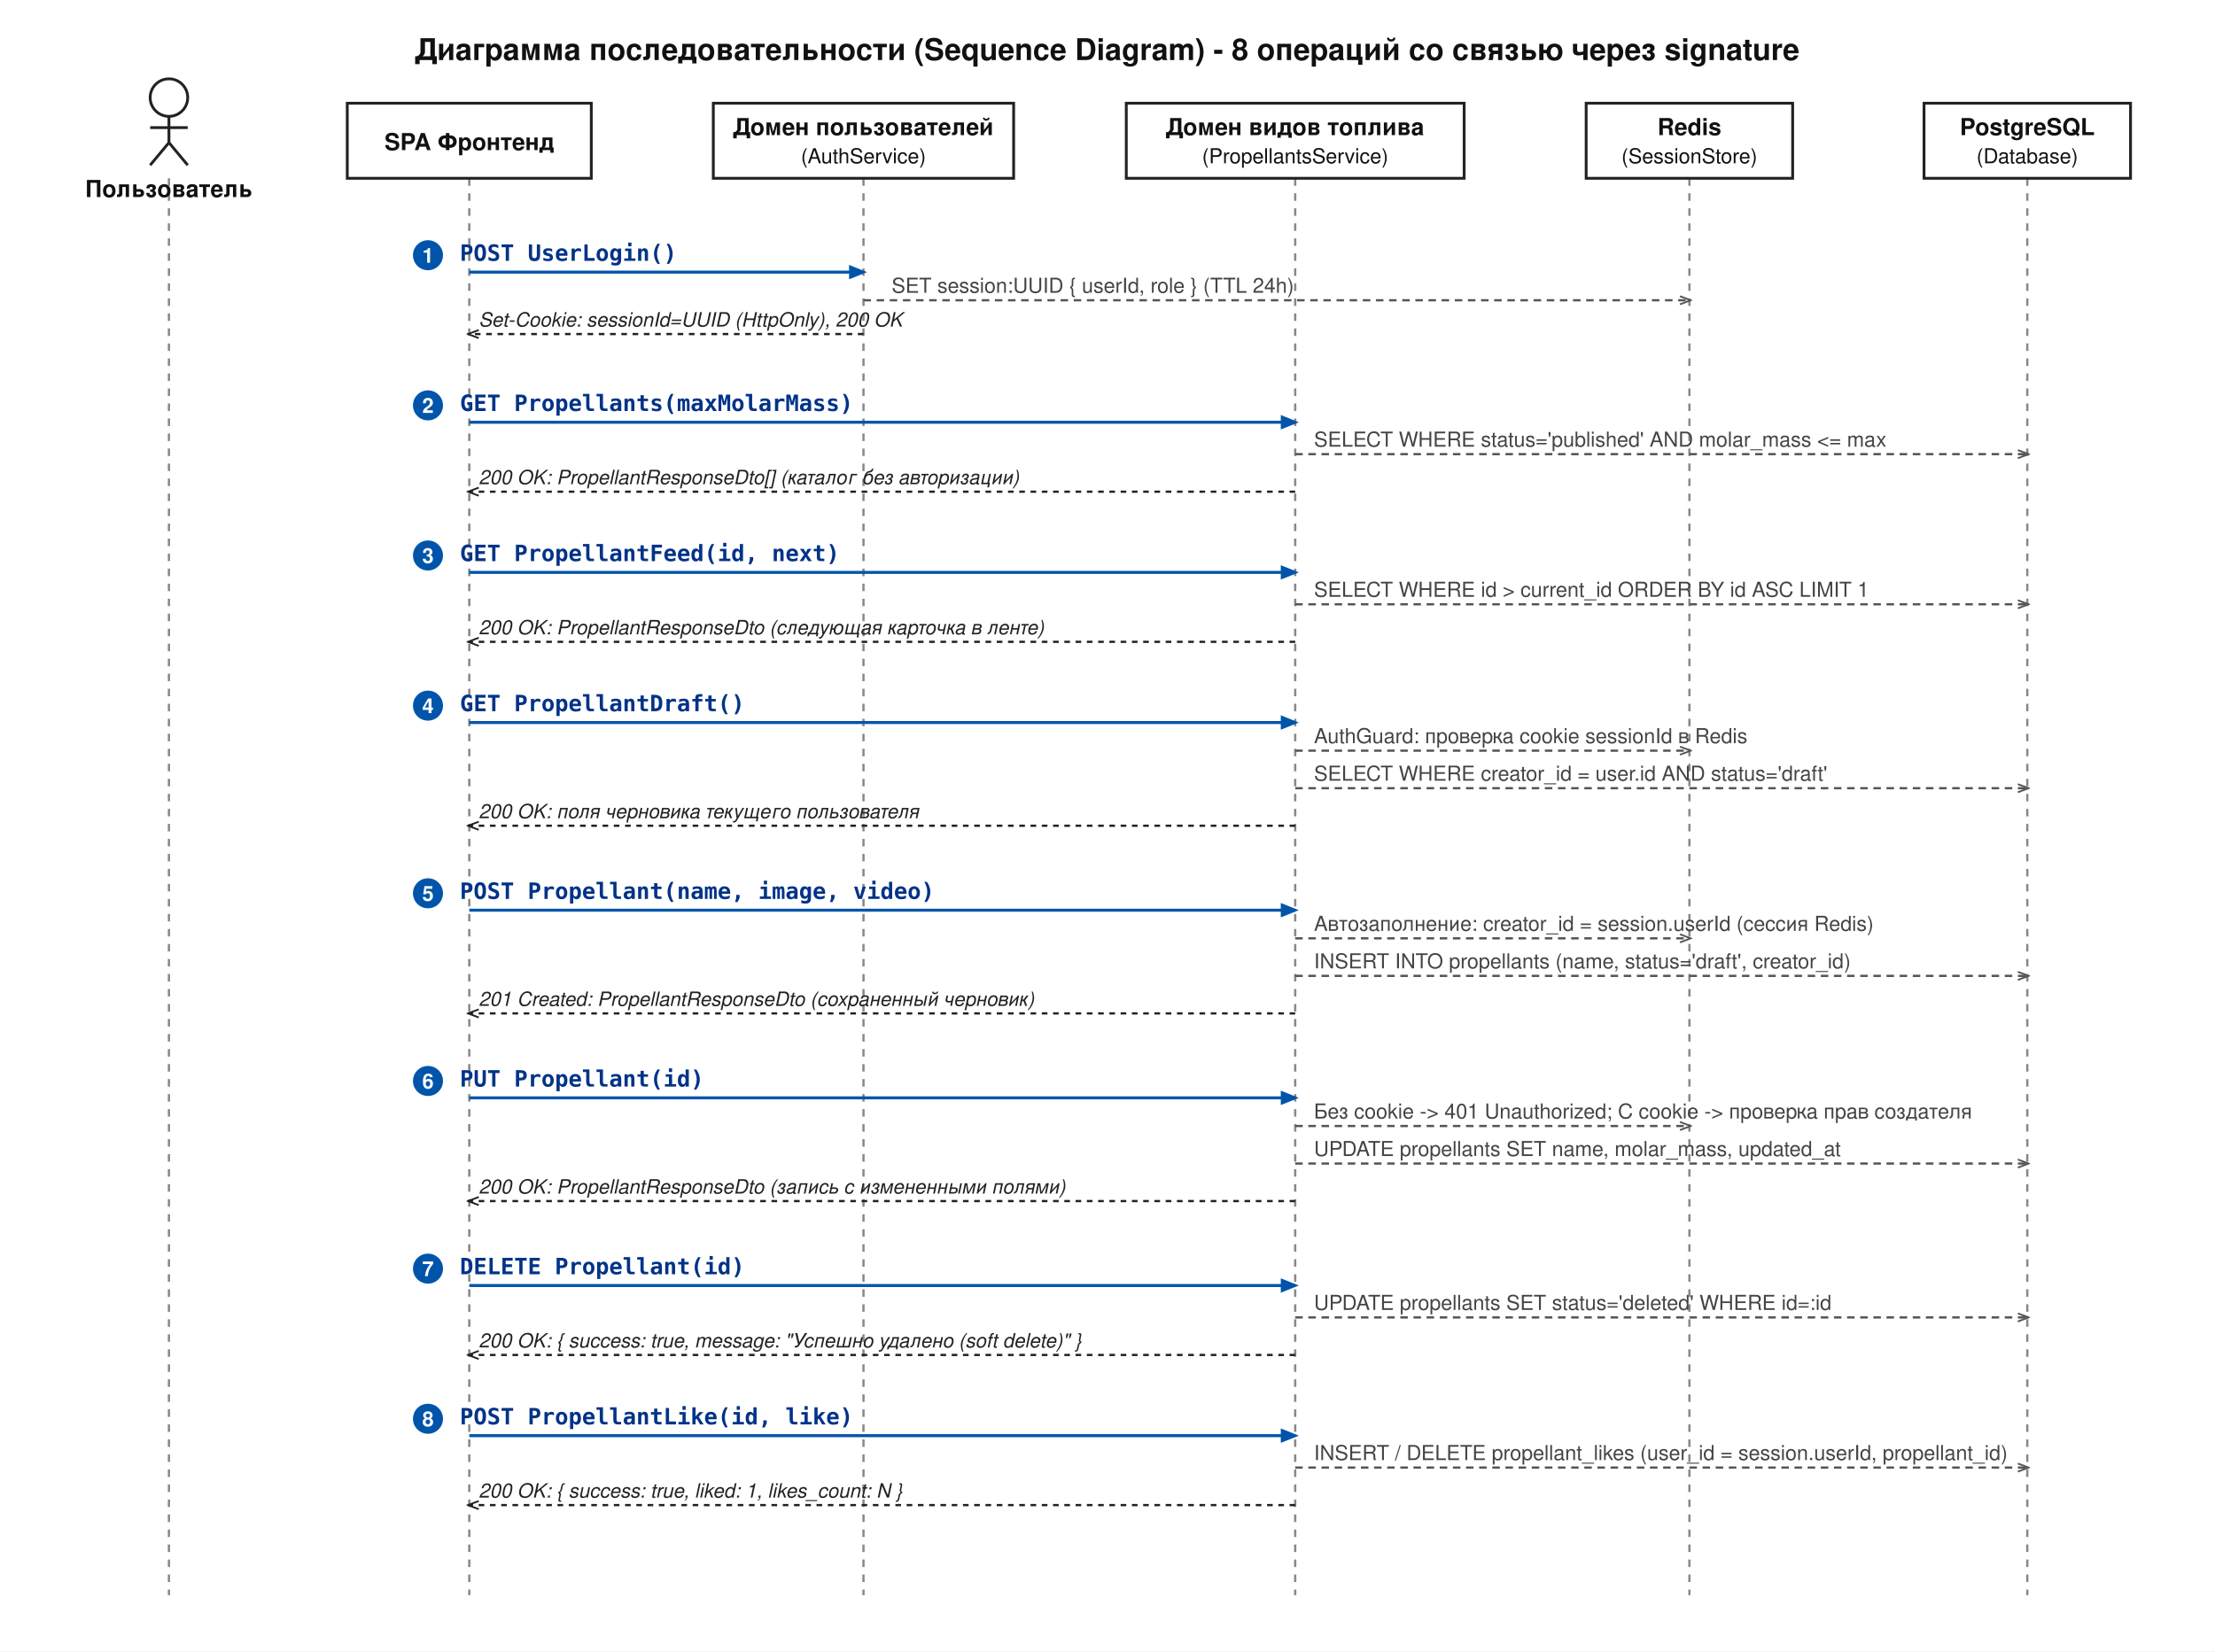
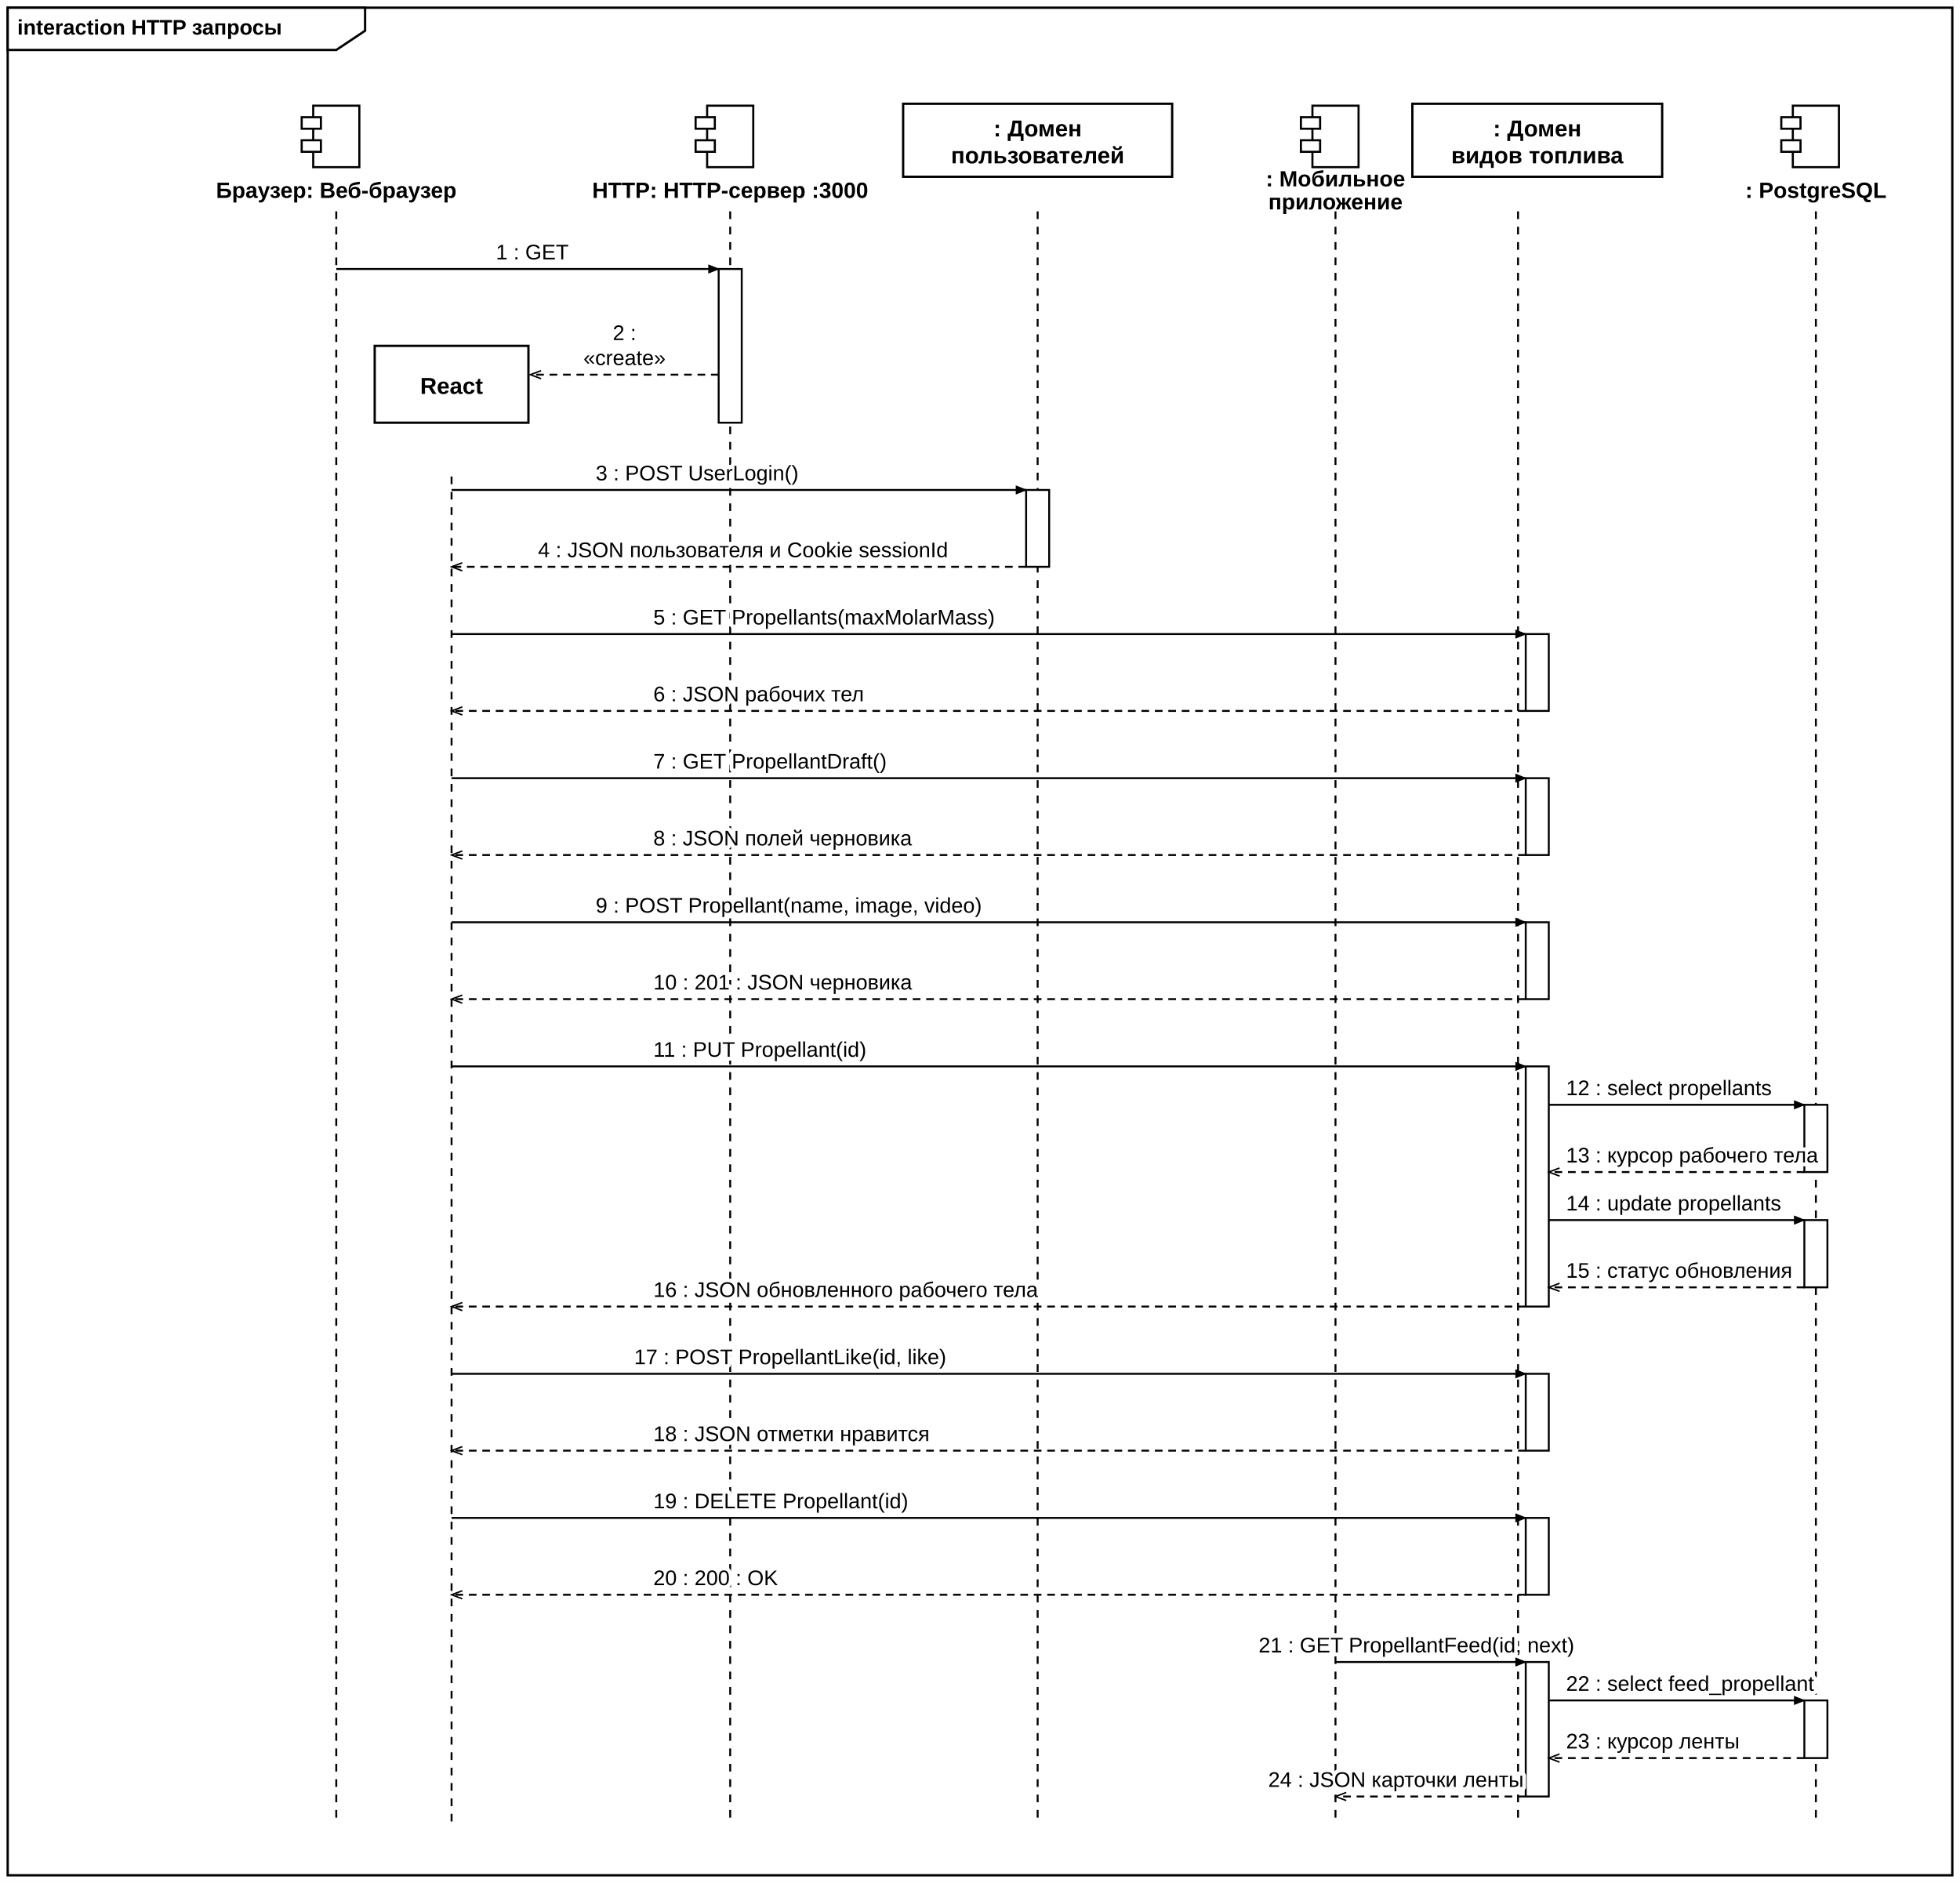
- <svg xmlns="http://www.w3.org/2000/svg" viewBox="0 0 1180 880" width="1180" height="880">
+ <svg xmlns="http://www.w3.org/2000/svg" viewBox="0 0 1020 980" width="1020" height="980">
  <defs>
    <style>
-       .title { font-family: "Segoe UI", Helvetica, Arial, sans-serif; font-size: 16px; font-weight: bold; fill: #111111; text-anchor: middle; }
-       .header-box { fill: #ffffff; stroke: #222222; stroke-width: 1.5; }
-       .header-text { font-family: "Segoe UI", Helvetica, Arial, sans-serif; font-size: 12.5px; font-weight: bold; fill: #111111; text-anchor: middle; }
-       .lifeline-dash { stroke: #888888; stroke-width: 1.2; stroke-dasharray: 4,4; }
-       
-       .msg-sync { stroke: #0055aa; stroke-width: 1.6; fill: none; }
-       .msg-sync-arr { fill: #0055aa; stroke: #0055aa; }
-       .msg-sig { font-family: Consolas, monospace; font-size: 12px; font-weight: bold; fill: #003388; }
-       
-       .msg-dash { stroke: #555555; stroke-width: 1.2; stroke-dasharray: 4,3; fill: none; }
-       .msg-desc { font-family: "Segoe UI", Helvetica, Arial, sans-serif; font-size: 11px; fill: #444444; }
-       
-       .msg-ret { stroke: #222222; stroke-width: 1.2; stroke-dasharray: 3,3; fill: none; }
-       .msg-ret-text { font-family: "Segoe UI", Helvetica, Arial, sans-serif; font-size: 10.5px; fill: #222222; font-style: italic; }
-       
-       .op-num { font-family: "Segoe UI", Helvetica, Arial, sans-serif; font-size: 11px; font-weight: bold; fill: #ffffff; }
-       .badge { fill: #0055aa; }
+       .label-txt { font-family: "Segoe UI", Arial, Helvetica, sans-serif; font-size: 11px; fill: #000000; text-anchor: middle; }
+       .label-bold { font-family: "Segoe UI", Arial, Helvetica, sans-serif; font-size: 11.5px; font-weight: bold; fill: #000000; text-anchor: middle; }
+       .domain-txt { font-family: "Segoe UI", Arial, Helvetica, sans-serif; font-size: 12px; font-weight: bold; fill: #000000; text-anchor: middle; }
+       .msg-text { font-family: "Segoe UI", Arial, Helvetica, sans-serif; font-size: 11px; fill: #000000; paint-order: stroke fill; stroke: #ffffff; stroke-width: 4px; stroke-linejoin: round; }
+       .msg-text-center { font-family: "Segoe UI", Arial, Helvetica, sans-serif; font-size: 11px; fill: #000000; text-anchor: middle; paint-order: stroke fill; stroke: #ffffff; stroke-width: 4px; stroke-linejoin: round; }
+       .frame-text { font-family: "Segoe UI", Arial, Helvetica, sans-serif; font-size: 11px; font-weight: bold; fill: #000000; }
+ 
+       .box-frame { fill: #ffffff; stroke: #000000; stroke-width: 1.2; }
+       .stem-line { stroke: #000000; stroke-width: 1.0; stroke-dasharray: 4,4; }
+       .activation-bar { fill: #ffffff; stroke: #000000; stroke-width: 1.0; }
+       .msg-solid { stroke: #000000; stroke-width: 1.0; fill: none; }
+       .msg-dash { stroke: #000000; stroke-width: 1.0; stroke-dasharray: 4,3; fill: none; }
+       .component-box { fill: #ffffff; stroke: #000000; stroke-width: 1.1; }
    </style>
-     <marker id="arrow-blue" viewBox="0 0 10 10" refX="8" refY="5" markerWidth="6" markerHeight="6" orient="auto-start-reverse">
-       <path d="M 0 1 L 10 5 L 0 9 z" fill="#0055aa" />
+     <marker id="arrow-solid" viewBox="0 0 10 10" refX="9" refY="5" markerWidth="6" markerHeight="6" orient="auto-start-reverse">
+       <path d="M 0 1 L 10 5 L 0 9 z" fill="#000000" />
    </marker>
-     <marker id="arrow-dash" viewBox="0 0 10 10" refX="8" refY="5" markerWidth="6" markerHeight="6" orient="auto-start-reverse">
-       <path d="M 1 2 L 9 5 L 1 8" fill="none" stroke="#555555" stroke-width="1.3" />
-     </marker>
-     <marker id="arrow-ret" viewBox="0 0 10 10" refX="8" refY="5" markerWidth="6" markerHeight="6" orient="auto-start-reverse">
-       <path d="M 1 2 L 9 5 L 1 8" fill="none" stroke="#222222" stroke-width="1.3" />
+     <marker id="arrow-open" viewBox="0 0 10 10" refX="9" refY="5" markerWidth="7" markerHeight="7" orient="auto-start-reverse">
+       <path d="M 1 2 L 9 5 L 1 8" fill="none" stroke="#000000" stroke-width="1.1" />
    </marker>
  </defs>
-   <rect width="1180" height="880" fill="#ffffff" />
-   <text class="title" x="590" y="32">Диаграмма последовательности (Sequence Diagram) - 8 операций со связью через signature</text>
-   <line class="lifeline-dash" x1="90" y1="95" x2="90" y2="850" />
-   <line class="lifeline-dash" x1="250" y1="95" x2="250" y2="850" />
-   <line class="lifeline-dash" x1="460" y1="95" x2="460" y2="850" />
-   <line class="lifeline-dash" x1="690" y1="95" x2="690" y2="850" />
-   <line class="lifeline-dash" x1="900" y1="95" x2="900" y2="850" />
-   <line class="lifeline-dash" x1="1080" y1="95" x2="1080" y2="850" />
-   <circle cx="90" cy="52" r="10" fill="#ffffff" stroke="#222222" stroke-width="1.5" />
-   <line x1="90" y1="62" x2="90" y2="76" stroke="#222222" stroke-width="1.5" />
-   <line x1="80" y1="68" x2="100" y2="68" stroke="#222222" stroke-width="1.5" />
-   <line x1="90" y1="76" x2="80" y2="88" stroke="#222222" stroke-width="1.5" />
-   <line x1="90" y1="76" x2="100" y2="88" stroke="#222222" stroke-width="1.5" />
-   <text class="header-text" x="90" y="105">Пользователь</text>
-   <rect class="header-box" x="185" y="55" width="130" height="40" />
-   <text class="header-text" x="250" y="80">SPA Фронтенд</text>
-   <rect class="header-box" x="380" y="55" width="160" height="40" />
-   <text class="header-text" x="460" y="72">Домен пользователей</text>
-   <text class="header-text" x="460" y="87" style="font-size:11px;font-weight:normal;">(AuthService)</text>
-   <rect class="header-box" x="600" y="55" width="180" height="40" />
-   <text class="header-text" x="690" y="72">Домен видов топлива</text>
-   <text class="header-text" x="690" y="87" style="font-size:11px;font-weight:normal;">(PropellantsService)</text>
-   <rect class="header-box" x="845" y="55" width="110" height="40" />
-   <text class="header-text" x="900" y="72">Redis</text>
-   <text class="header-text" x="900" y="87" style="font-size:11px;font-weight:normal;">(SessionStore)</text>
-   <rect class="header-box" x="1025" y="55" width="110" height="40" />
-   <text class="header-text" x="1080" y="72">PostgreSQL</text>
-   <text class="header-text" x="1080" y="87" style="font-size:11px;font-weight:normal;">(Database)</text>
-   <circle class="badge" cx="228" cy="136" r="8" />
-   <text class="op-num" x="228" y="140" text-anchor="middle">1</text>
-   <text class="msg-sig" x="245" y="139">POST UserLogin()</text>
-   <line class="msg-sync" x1="250" y1="145" x2="460" y2="145" marker-end="url(#arrow-blue)" />
-   <text class="msg-desc" x="475" y="156">SET session:UUID { userId, role } (TTL 24h)</text>
-   <line class="msg-dash" x1="460" y1="160" x2="900" y2="160" marker-end="url(#arrow-dash)" />
-   <text class="msg-ret-text" x="255" y="174">Set-Cookie: sessionId=UUID (HttpOnly), 200 OK</text>
-   <line class="msg-ret" x1="460" y1="178" x2="250" y2="178" marker-end="url(#arrow-ret)" />
-   <circle class="badge" cx="228" cy="216" r="8" />
-   <text class="op-num" x="228" y="220" text-anchor="middle">2</text>
-   <text class="msg-sig" x="245" y="219">GET Propellants(maxMolarMass)</text>
-   <line class="msg-sync" x1="250" y1="225" x2="690" y2="225" marker-end="url(#arrow-blue)" />
-   <text class="msg-desc" x="700" y="238">SELECT WHERE status='published' AND molar_mass &lt;= max</text>
-   <line class="msg-dash" x1="690" y1="242" x2="1080" y2="242" marker-end="url(#arrow-dash)" />
-   <text class="msg-ret-text" x="255" y="258">200 OK: PropellantResponseDto[] (каталог без авторизации)</text>
-   <line class="msg-ret" x1="690" y1="262" x2="250" y2="262" marker-end="url(#arrow-ret)" />
-   <circle class="badge" cx="228" cy="296" r="8" />
-   <text class="op-num" x="228" y="300" text-anchor="middle">3</text>
-   <text class="msg-sig" x="245" y="299">GET PropellantFeed(id, next)</text>
-   <line class="msg-sync" x1="250" y1="305" x2="690" y2="305" marker-end="url(#arrow-blue)" />
-   <text class="msg-desc" x="700" y="318">SELECT WHERE id &gt; current_id ORDER BY id ASC LIMIT 1</text>
-   <line class="msg-dash" x1="690" y1="322" x2="1080" y2="322" marker-end="url(#arrow-dash)" />
-   <text class="msg-ret-text" x="255" y="338">200 OK: PropellantResponseDto (следующая карточка в ленте)</text>
-   <line class="msg-ret" x1="690" y1="342" x2="250" y2="342" marker-end="url(#arrow-ret)" />
-   <circle class="badge" cx="228" cy="376" r="8" />
-   <text class="op-num" x="228" y="380" text-anchor="middle">4</text>
-   <text class="msg-sig" x="245" y="379">GET PropellantDraft()</text>
-   <line class="msg-sync" x1="250" y1="385" x2="690" y2="385" marker-end="url(#arrow-blue)" />
-   <text class="msg-desc" x="700" y="396">AuthGuard: проверка cookie sessionId в Redis</text>
-   <line class="msg-dash" x1="690" y1="400" x2="900" y2="400" marker-end="url(#arrow-dash)" />
-   <text class="msg-desc" x="700" y="416">SELECT WHERE creator_id = user.id AND status='draft'</text>
-   <line class="msg-dash" x1="690" y1="420" x2="1080" y2="420" marker-end="url(#arrow-dash)" />
-   <text class="msg-ret-text" x="255" y="436">200 OK: поля черновика текущего пользователя</text>
-   <line class="msg-ret" x1="690" y1="440" x2="250" y2="440" marker-end="url(#arrow-ret)" />
-   <circle class="badge" cx="228" cy="476" r="8" />
-   <text class="op-num" x="228" y="480" text-anchor="middle">5</text>
-   <text class="msg-sig" x="245" y="479">POST Propellant(name, image, video)</text>
-   <line class="msg-sync" x1="250" y1="485" x2="690" y2="485" marker-end="url(#arrow-blue)" />
-   <text class="msg-desc" x="700" y="496">Автозаполнение: creator_id = session.userId (сессия Redis)</text>
-   <line class="msg-dash" x1="690" y1="500" x2="900" y2="500" marker-end="url(#arrow-dash)" />
-   <text class="msg-desc" x="700" y="516">INSERT INTO propellants (name, status='draft', creator_id)</text>
-   <line class="msg-dash" x1="690" y1="520" x2="1080" y2="520" marker-end="url(#arrow-dash)" />
-   <text class="msg-ret-text" x="255" y="536">201 Created: PropellantResponseDto (сохраненный черновик)</text>
-   <line class="msg-ret" x1="690" y1="540" x2="250" y2="540" marker-end="url(#arrow-ret)" />
-   <circle class="badge" cx="228" cy="576" r="8" />
-   <text class="op-num" x="228" y="580" text-anchor="middle">6</text>
-   <text class="msg-sig" x="245" y="579">PUT Propellant(id)</text>
-   <line class="msg-sync" x1="250" y1="585" x2="690" y2="585" marker-end="url(#arrow-blue)" />
-   <text class="msg-desc" x="700" y="596">Без cookie -&gt; 401 Unauthorized; С cookie -&gt; проверка прав создателя</text>
-   <line class="msg-dash" x1="690" y1="600" x2="900" y2="600" marker-end="url(#arrow-dash)" />
-   <text class="msg-desc" x="700" y="616">UPDATE propellants SET name, molar_mass, updated_at</text>
-   <line class="msg-dash" x1="690" y1="620" x2="1080" y2="620" marker-end="url(#arrow-dash)" />
-   <text class="msg-ret-text" x="255" y="636">200 OK: PropellantResponseDto (запись с измененными полями)</text>
-   <line class="msg-ret" x1="690" y1="640" x2="250" y2="640" marker-end="url(#arrow-ret)" />
-   <circle class="badge" cx="228" cy="676" r="8" />
-   <text class="op-num" x="228" y="680" text-anchor="middle">7</text>
-   <text class="msg-sig" x="245" y="679">DELETE Propellant(id)</text>
-   <line class="msg-sync" x1="250" y1="685" x2="690" y2="685" marker-end="url(#arrow-blue)" />
-   <text class="msg-desc" x="700" y="698">UPDATE propellants SET status='deleted' WHERE id=:id</text>
-   <line class="msg-dash" x1="690" y1="702" x2="1080" y2="702" marker-end="url(#arrow-dash)" />
-   <text class="msg-ret-text" x="255" y="718">200 OK: { success: true, message: "Успешно удалено (soft delete)" }</text>
-   <line class="msg-ret" x1="690" y1="722" x2="250" y2="722" marker-end="url(#arrow-ret)" />
-   <circle class="badge" cx="228" cy="756" r="8" />
-   <text class="op-num" x="228" y="760" text-anchor="middle">8</text>
-   <text class="msg-sig" x="245" y="759">POST PropellantLike(id, like)</text>
-   <line class="msg-sync" x1="250" y1="765" x2="690" y2="765" marker-end="url(#arrow-blue)" />
-   <text class="msg-desc" x="700" y="778">INSERT / DELETE propellant_likes (user_id = session.userId, propellant_id)</text>
-   <line class="msg-dash" x1="690" y1="782" x2="1080" y2="782" marker-end="url(#arrow-dash)" />
-   <text class="msg-ret-text" x="255" y="798">200 OK: { success: true, liked: 1, likes_count: N }</text>
-   <line class="msg-ret" x1="690" y1="802" x2="250" y2="802" marker-end="url(#arrow-ret)" />
+   <rect width="1020" height="980" fill="#ffffff" />
+   <rect class="box-frame" x="4" y="4" width="1012" height="972" />
+   <path d="M 4,4 L 190,4 L 190,16 L 175,26 L 4,26 Z" fill="#ffffff" stroke="#000000" stroke-width="1.2" />
+   <text class="frame-text" x="9" y="18">interaction HTTP запросы</text>
+   <line class="stem-line" x1="175" y1="110" x2="175" y2="950" />
+   <line class="stem-line" x1="380" y1="110" x2="380" y2="950" />
+   <line class="stem-line" x1="540" y1="110" x2="540" y2="950" />
+   <line class="stem-line" x1="695" y1="110" x2="695" y2="950" />
+   <line class="stem-line" x1="790" y1="110" x2="790" y2="950" />
+   <line class="stem-line" x1="945" y1="110" x2="945" y2="950" />
+   <line class="stem-line" x1="235" y1="248" x2="235" y2="950" />
+   <g id="header_browser">
+     <rect class="component-box" x="163" y="55" width="24" height="32" />
+     <rect class="component-box" x="157" y="61" width="10" height="6" />
+     <rect class="component-box" x="157" y="73" width="10" height="6" />
+     <text class="label-bold" x="175" y="103">Браузер: Веб-браузер</text>
+   </g>
+   <g id="header_server">
+     <rect class="component-box" x="368" y="55" width="24" height="32" />
+     <rect class="component-box" x="362" y="61" width="10" height="6" />
+     <rect class="component-box" x="362" y="73" width="10" height="6" />
+     <text class="label-bold" x="380" y="103">HTTP: HTTP-сервер :3000</text>
+   </g>
+   <g id="header_domain_users">
+     <rect class="box-frame" x="470" y="54" width="140" height="38" />
+     <text class="domain-txt" x="540" y="71">: Домен</text>
+     <text class="domain-txt" x="540" y="85">пользователей</text>
+   </g>
+   <g id="header_mobile">
+     <rect class="component-box" x="683" y="55" width="24" height="32" />
+     <rect class="component-box" x="677" y="61" width="10" height="6" />
+     <rect class="component-box" x="677" y="73" width="10" height="6" />
+     <text class="label-bold" x="695" y="97">: Мобильное</text>
+     <text class="label-bold" x="695" y="109">приложение</text>
+   </g>
+   <g id="header_domain_propellants">
+     <rect class="box-frame" x="735" y="54" width="130" height="38" />
+     <text class="domain-txt" x="800" y="71">: Домен</text>
+     <text class="domain-txt" x="800" y="85">видов топлива</text>
+   </g>
+   <g id="header_postgres">
+     <rect class="component-box" x="933" y="55" width="24" height="32" />
+     <rect class="component-box" x="927" y="61" width="10" height="6" />
+     <rect class="component-box" x="927" y="73" width="10" height="6" />
+     <text class="label-bold" x="945" y="103">: PostgreSQL</text>
+   </g>
+   <text class="msg-text-center" x="277" y="135">1 : GET</text>
+   <line class="msg-solid" x1="175" y1="140" x2="374" y2="140" marker-end="url(#arrow-solid)" />
+   <rect class="activation-bar" x="374" y="140" width="12" height="80" />
+   <text class="msg-text-center" x="325" y="177">2 :</text>
+   <text class="msg-text-center" x="325" y="190">«create»</text>
+   <line class="msg-dash" x1="374" y1="195" x2="276" y2="195" marker-end="url(#arrow-open)" />
+   <rect class="box-frame" x="195" y="180" width="80" height="40" />
+   <text class="label-bold" x="235" y="205" style="font-size:12px;">React</text>
+   <text class="msg-text" x="310" y="250">3 : POST UserLogin()</text>
+   <line class="msg-solid" x1="235" y1="255" x2="534" y2="255" marker-end="url(#arrow-solid)" />
+   <rect class="activation-bar" x="534" y="255" width="12" height="40" />
+   <text class="msg-text" x="280" y="290">4 : JSON пользователя и Cookie sessionId</text>
+   <line class="msg-dash" x1="534" y1="295" x2="235" y2="295" marker-end="url(#arrow-open)" />
+   <text class="msg-text" x="340" y="325">5 : GET Propellants(maxMolarMass)</text>
+   <line class="msg-solid" x1="235" y1="330" x2="794" y2="330" marker-end="url(#arrow-solid)" />
+   <rect class="activation-bar" x="794" y="330" width="12" height="40" />
+   <text class="msg-text" x="340" y="365">6 : JSON рабочих тел</text>
+   <line class="msg-dash" x1="794" y1="370" x2="235" y2="370" marker-end="url(#arrow-open)" />
+   <text class="msg-text" x="340" y="400">7 : GET PropellantDraft()</text>
+   <line class="msg-solid" x1="235" y1="405" x2="794" y2="405" marker-end="url(#arrow-solid)" />
+   <rect class="activation-bar" x="794" y="405" width="12" height="40" />
+   <text class="msg-text" x="340" y="440">8 : JSON полей черновика</text>
+   <line class="msg-dash" x1="794" y1="445" x2="235" y2="445" marker-end="url(#arrow-open)" />
+   <text class="msg-text" x="310" y="475">9 : POST Propellant(name, image, video)</text>
+   <line class="msg-solid" x1="235" y1="480" x2="794" y2="480" marker-end="url(#arrow-solid)" />
+   <rect class="activation-bar" x="794" y="480" width="12" height="40" />
+   <text class="msg-text" x="340" y="515">10 : 201 : JSON черновика</text>
+   <line class="msg-dash" x1="794" y1="520" x2="235" y2="520" marker-end="url(#arrow-open)" />
+   <text class="msg-text" x="340" y="550">11 : PUT Propellant(id)</text>
+   <line class="msg-solid" x1="235" y1="555" x2="794" y2="555" marker-end="url(#arrow-solid)" />
+   <rect class="activation-bar" x="794" y="555" width="12" height="125" />
+   <text class="msg-text" x="815" y="570">12 : select propellants</text>
+   <line class="msg-solid" x1="806" y1="575" x2="939" y2="575" marker-end="url(#arrow-solid)" />
+   <rect class="activation-bar" x="939" y="575" width="12" height="35" />
+   <text class="msg-text" x="815" y="605">13 : курсор рабочего тела</text>
+   <line class="msg-dash" x1="939" y1="610" x2="806" y2="610" marker-end="url(#arrow-open)" />
+   <text class="msg-text" x="815" y="630">14 : update propellants</text>
+   <line class="msg-solid" x1="806" y1="635" x2="939" y2="635" marker-end="url(#arrow-solid)" />
+   <rect class="activation-bar" x="939" y="635" width="12" height="35" />
+   <text class="msg-text" x="815" y="665">15 : статус обновления</text>
+   <line class="msg-dash" x1="939" y1="670" x2="806" y2="670" marker-end="url(#arrow-open)" />
+   <text class="msg-text" x="340" y="675">16 : JSON обновленного рабочего тела</text>
+   <line class="msg-dash" x1="794" y1="680" x2="235" y2="680" marker-end="url(#arrow-open)" />
+   <text class="msg-text" x="330" y="710">17 : POST PropellantLike(id, like)</text>
+   <line class="msg-solid" x1="235" y1="715" x2="794" y2="715" marker-end="url(#arrow-solid)" />
+   <rect class="activation-bar" x="794" y="715" width="12" height="40" />
+   <text class="msg-text" x="340" y="750">18 : JSON отметки нравится</text>
+   <line class="msg-dash" x1="794" y1="755" x2="235" y2="755" marker-end="url(#arrow-open)" />
+   <text class="msg-text" x="340" y="785">19 : DELETE Propellant(id)</text>
+   <line class="msg-solid" x1="235" y1="790" x2="794" y2="790" marker-end="url(#arrow-solid)" />
+   <rect class="activation-bar" x="794" y="790" width="12" height="40" />
+   <text class="msg-text" x="340" y="825">20 : 200 : OK</text>
+   <line class="msg-dash" x1="794" y1="830" x2="235" y2="830" marker-end="url(#arrow-open)" />
+   <text class="msg-text" x="655" y="860">21 : GET PropellantFeed(id, next)</text>
+   <line class="msg-solid" x1="695" y1="865" x2="794" y2="865" marker-end="url(#arrow-solid)" />
+   <rect class="activation-bar" x="794" y="865" width="12" height="70" />
+   <text class="msg-text" x="815" y="880">22 : select feed_propellant</text>
+   <line class="msg-solid" x1="806" y1="885" x2="939" y2="885" marker-end="url(#arrow-solid)" />
+   <rect class="activation-bar" x="939" y="885" width="12" height="30" />
+   <text class="msg-text" x="815" y="910">23 : курсор ленты</text>
+   <line class="msg-dash" x1="939" y1="915" x2="806" y2="915" marker-end="url(#arrow-open)" />
+   <text class="msg-text" x="660" y="930">24 : JSON карточки ленты</text>
+   <line class="msg-dash" x1="794" y1="935" x2="695" y2="935" marker-end="url(#arrow-open)" />
</svg>
